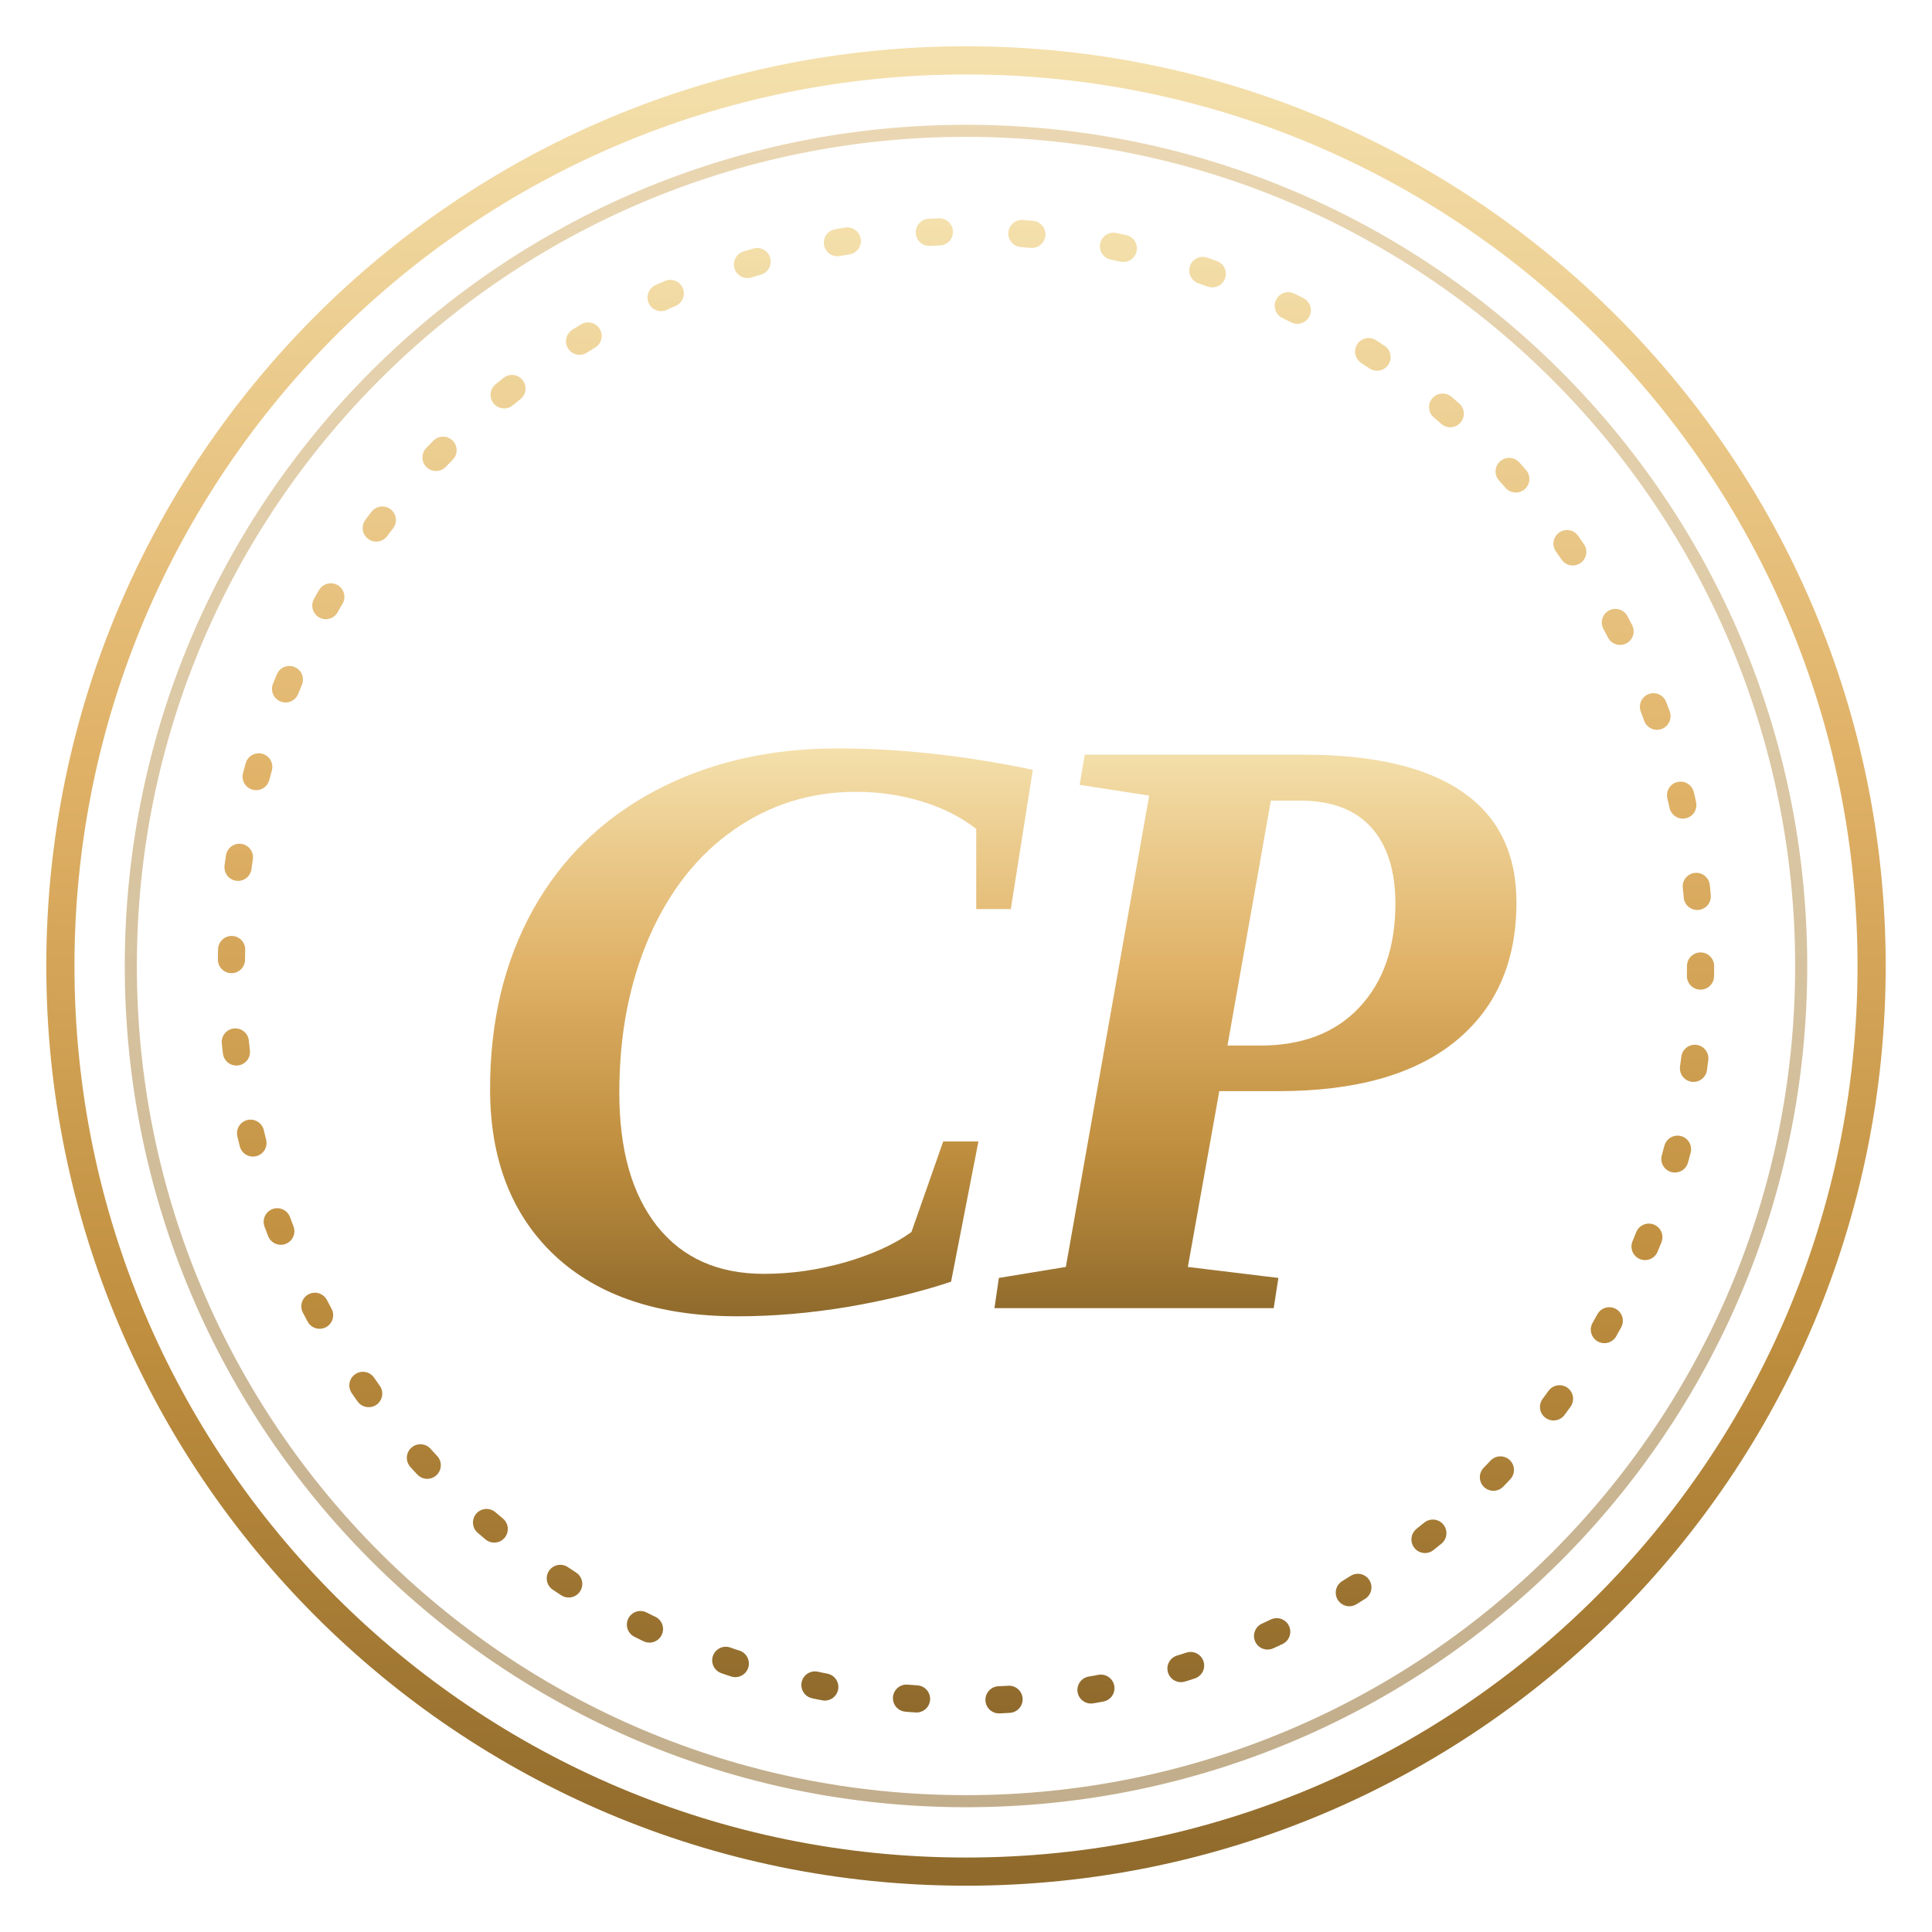
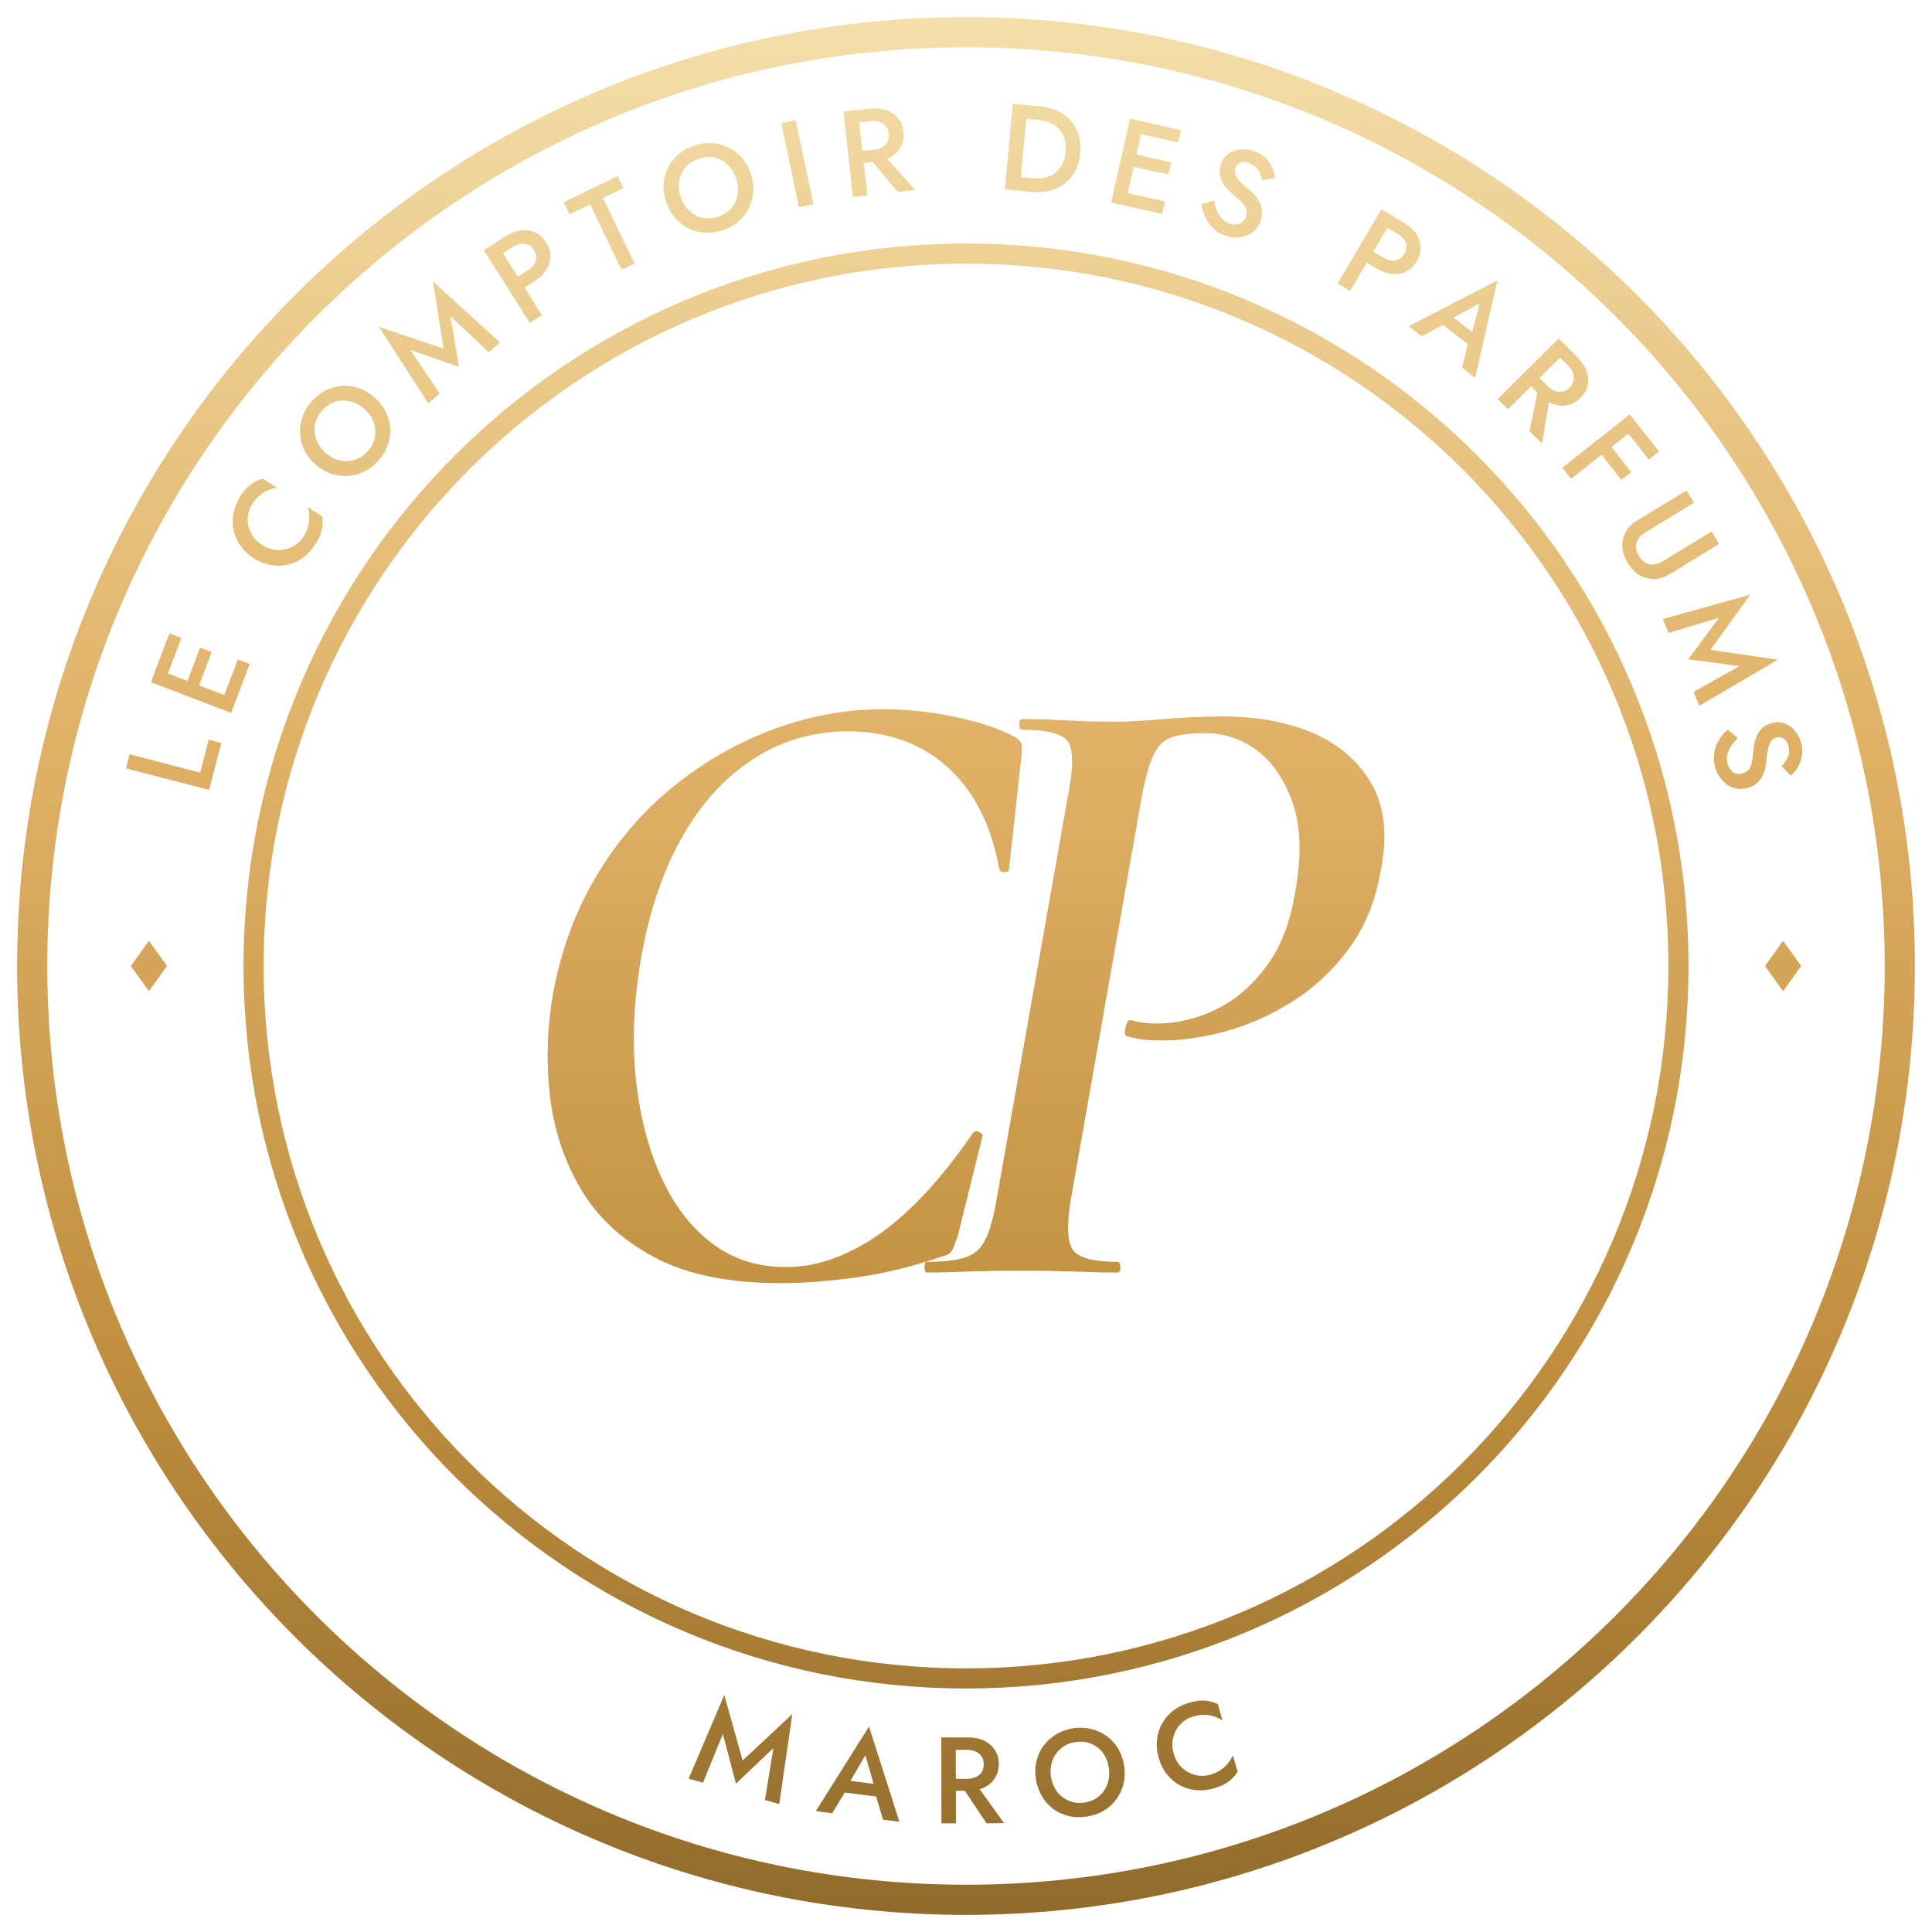
<svg xmlns="http://www.w3.org/2000/svg" viewBox="0 0 96 96" role="img" aria-label="Le Comptoir des Parfums">
  <defs>
-     <linearGradient id="cpAu" x1="0" y1="0" x2="0" y2="1">
+     <linearGradient id="g" x1="0" y1="0" x2="0" y2="96" gradientUnits="userSpaceOnUse">
      <stop offset="0" stop-color="#f4e0ac" />
      <stop offset=".38" stop-color="#e0b268" />
      <stop offset=".7" stop-color="#c08f3f" />
      <stop offset="1" stop-color="#8f6a2c" />
    </linearGradient>
-     <linearGradient id="cpAuF" x1="0" y1="0" x2="0" y2="1">
-       <stop offset="0" stop-color="#d9b673" />
-       <stop offset="1" stop-color="#8f6a2c" />
-     </linearGradient>
  </defs>
-   <circle cx="48" cy="48" r="45" fill="none" stroke="url(#cpAu)" stroke-width="1.4" />
-   <circle cx="48" cy="48" r="41.5" fill="none" stroke="url(#cpAuF)" stroke-width=".6" opacity=".55" />
-   <circle cx="48" cy="48" r="36.5" fill="none" stroke="url(#cpAu)" stroke-width="1.35" stroke-linecap="round" stroke-dasharray="0.5 4.1" />
-   <text x="49" y="65" text-anchor="middle" font-family="Georgia, 'Times New Roman', serif" font-style="italic" font-weight="600" font-size="42" letter-spacing="-1.5" fill="url(#cpAu)">CP</text>
+   <circle cx="48" cy="48" r="46.4" fill="none" stroke="url(#g)" stroke-width="1.5" />
+   <circle cx="48" cy="48" r="35.4" fill="none" stroke="url(#g)" stroke-width="1" />
+   <path fill="url(#g)" d="M6.26 38.18 10.39 39.25 11 36.92 10.37 36.75 9.95 38.39 6.44 37.48ZM11.64 35.01 12.41 32.99 11.82 32.77 11.05 34.78ZM8.25 33.71 9.01 31.7 8.42 31.47 7.65 33.48ZM9.8 34.3 10.52 32.4 9.94 32.18 9.22 34.08ZM7.5 33.9 11.48 35.42 11.74 34.76 7.75 33.24ZM13.03 27.08Q12.64 26.83 12.47 26.48Q12.29 26.13 12.31 25.75Q12.33 25.37 12.54 25.04Q12.7 24.78 12.9 24.62Q13.1 24.45 13.32 24.36Q13.54 24.27 13.77 24.24L13.05 23.78Q12.72 23.88 12.45 24.08Q12.18 24.28 11.93 24.68Q11.68 25.08 11.6 25.51Q11.52 25.94 11.61 26.35Q11.7 26.76 11.95 27.12Q12.2 27.48 12.61 27.74Q13.02 28 13.45 28.07Q13.88 28.15 14.3 28.06Q14.71 27.96 15.06 27.71Q15.41 27.45 15.66 27.05Q15.92 26.66 15.99 26.33Q16.06 26 16.01 25.66L15.29 25.2Q15.36 25.42 15.37 25.66Q15.38 25.9 15.31 26.15Q15.25 26.4 15.08 26.66Q14.88 26.99 14.54 27.16Q14.2 27.34 13.81 27.33Q13.41 27.32 13.03 27.08ZM16.19 22.51Q15.86 22.22 15.72 21.86Q15.58 21.49 15.65 21.11Q15.71 20.74 15.99 20.42Q16.27 20.09 16.63 19.97Q16.99 19.85 17.37 19.94Q17.76 20.02 18.09 20.31Q18.42 20.6 18.56 20.96Q18.7 21.33 18.63 21.7Q18.57 22.08 18.29 22.4Q18.02 22.72 17.65 22.84Q17.29 22.96 16.91 22.88Q16.53 22.8 16.19 22.51ZM15.69 23.09Q16.06 23.4 16.47 23.54Q16.89 23.68 17.31 23.65Q17.73 23.62 18.12 23.42Q18.52 23.22 18.83 22.86Q19.15 22.49 19.28 22.08Q19.42 21.67 19.39 21.24Q19.35 20.82 19.15 20.43Q18.95 20.04 18.59 19.73Q18.22 19.41 17.81 19.28Q17.4 19.14 16.98 19.17Q16.56 19.21 16.17 19.4Q15.78 19.6 15.46 19.96Q15.16 20.32 15.02 20.74Q14.88 21.15 14.91 21.58Q14.93 22 15.13 22.39Q15.33 22.77 15.69 23.09ZM20.39 17.39 22.81 18.23 22.38 15.71 24.28 17.5 24.85 17.02 21.51 13.98 22.04 17.32 18.83 16.24 21.28 20.04 21.85 19.56ZM24.04 12.43 26.32 16.04 26.93 15.66 24.65 12.04ZM24.74 12.74 25.47 12.28Q25.78 12.08 26.06 12.11Q26.35 12.13 26.53 12.42Q26.71 12.71 26.62 12.98Q26.52 13.25 26.2 13.45L25.48 13.91L25.82 14.44L26.54 13.99Q26.94 13.74 27.14 13.42Q27.35 13.1 27.35 12.74Q27.35 12.39 27.13 12.04Q26.92 11.7 26.6 11.55Q26.27 11.4 25.9 11.45Q25.52 11.49 25.13 11.74L24.4 12.2ZM28.3 10.65 29.32 10.15 30.88 13.4 31.53 13.09 29.96 9.84 30.98 9.35 30.69 8.75 28.01 10.05ZM33.82 9.78Q33.68 9.37 33.75 8.98Q33.82 8.59 34.07 8.31Q34.32 8.02 34.72 7.89Q35.13 7.75 35.5 7.83Q35.87 7.92 36.16 8.19Q36.44 8.46 36.58 8.87Q36.71 9.29 36.65 9.67Q36.58 10.06 36.33 10.35Q36.08 10.64 35.68 10.77Q35.28 10.9 34.9 10.82Q34.53 10.73 34.25 10.47Q33.96 10.2 33.82 9.78ZM33.1 10.02Q33.25 10.48 33.53 10.81Q33.82 11.15 34.19 11.34Q34.57 11.53 35.01 11.56Q35.45 11.59 35.9 11.44Q36.36 11.29 36.69 11Q37.02 10.72 37.21 10.34Q37.4 9.96 37.43 9.52Q37.46 9.08 37.31 8.63Q37.16 8.17 36.87 7.84Q36.59 7.51 36.21 7.33Q35.83 7.14 35.4 7.11Q34.96 7.08 34.5 7.23Q34.06 7.37 33.72 7.66Q33.39 7.95 33.2 8.32Q33 8.7 32.97 9.13Q32.95 9.57 33.1 10.02ZM38.82 6.12 39.7 10.3 40.42 10.15 39.54 5.97ZM43.04 7.66 44.61 9.54 45.47 9.44 43.81 7.58ZM41.91 5.54 42.38 9.79 43.1 9.71 42.62 5.46ZM42.4 6.11 43.26 6.02Q43.51 5.99 43.7 6.06Q43.89 6.12 44.01 6.27Q44.13 6.41 44.16 6.64Q44.18 6.87 44.1 7.04Q44.01 7.21 43.84 7.31Q43.66 7.42 43.42 7.44L42.56 7.54L42.63 8.13L43.51 8.03Q43.98 7.98 44.3 7.78Q44.62 7.58 44.78 7.26Q44.94 6.94 44.89 6.54Q44.85 6.14 44.62 5.87Q44.4 5.6 44.04 5.47Q43.69 5.35 43.22 5.4L42.33 5.5ZM50.32 5.16 49.93 9.41 50.66 9.48 51.06 5.23ZM51.3 9.54Q51.95 9.6 52.47 9.38Q52.98 9.16 53.3 8.71Q53.62 8.26 53.68 7.62Q53.74 6.97 53.51 6.47Q53.28 5.97 52.81 5.66Q52.35 5.35 51.7 5.29L50.77 5.2L50.7 5.88L51.62 5.96Q51.93 5.99 52.19 6.11Q52.45 6.22 52.63 6.42Q52.81 6.62 52.9 6.91Q52.98 7.19 52.95 7.55Q52.92 7.91 52.78 8.17Q52.64 8.43 52.43 8.59Q52.21 8.76 51.94 8.82Q51.66 8.89 51.34 8.86L50.43 8.78L50.37 9.45ZM55.65 10.16 57.75 10.63 57.89 10.01 55.79 9.54ZM56.44 6.61 58.54 7.08 58.68 6.46 56.58 5.99ZM56.08 8.23 58.06 8.67 58.2 8.07 56.22 7.62ZM56.15 5.89 55.21 10.06 55.9 10.21 56.84 6.05ZM60.33 9.96 59.7 10.14Q59.74 10.46 59.88 10.77Q60.02 11.09 60.28 11.34Q60.53 11.59 60.88 11.71Q61.14 11.8 61.41 11.8Q61.67 11.8 61.92 11.72Q62.16 11.63 62.35 11.45Q62.54 11.26 62.64 10.98Q62.74 10.71 62.71 10.48Q62.69 10.25 62.6 10.06Q62.5 9.86 62.35 9.7Q62.21 9.54 62.04 9.41Q61.76 9.18 61.6 9Q61.44 8.82 61.39 8.66Q61.33 8.51 61.39 8.35Q61.45 8.18 61.63 8.1Q61.81 8.01 62.09 8.11Q62.29 8.18 62.41 8.31Q62.54 8.45 62.61 8.62Q62.68 8.79 62.71 8.96L63.36 8.85Q63.34 8.6 63.22 8.34Q63.11 8.08 62.89 7.85Q62.67 7.63 62.31 7.51Q61.95 7.38 61.62 7.42Q61.29 7.45 61.03 7.64Q60.78 7.83 60.67 8.15Q60.57 8.43 60.61 8.67Q60.65 8.9 60.76 9.1Q60.88 9.29 61.04 9.45Q61.19 9.6 61.32 9.7Q61.54 9.89 61.7 10.05Q61.87 10.21 61.92 10.39Q61.98 10.56 61.91 10.78Q61.82 11.02 61.6 11.11Q61.37 11.2 61.09 11.1Q60.87 11.02 60.72 10.86Q60.56 10.69 60.47 10.47Q60.38 10.24 60.33 9.96ZM68.64 10.4 66.47 14.08 67.09 14.45 69.26 10.77ZM68.68 11.16 69.42 11.6Q69.74 11.79 69.85 12.05Q69.96 12.32 69.78 12.61Q69.61 12.91 69.33 12.94Q69.04 12.98 68.72 12.79L67.98 12.36L67.66 12.9L68.4 13.34Q68.8 13.58 69.18 13.61Q69.56 13.65 69.87 13.49Q70.19 13.33 70.4 12.97Q70.61 12.62 70.59 12.27Q70.57 11.92 70.36 11.6Q70.15 11.29 69.74 11.05L69 10.62ZM71.44 15.94 73.22 17.32 73.49 16.76 71.92 15.54ZM73.52 15.07 73.09 16.74 72.99 16.89 72.65 18.27 73.3 18.77 74.41 13.93 70 16.21 70.64 16.71 71.92 16.02 72.03 15.9ZM76.49 19.02 76 21.42 76.62 22.04 77.04 19.57ZM77.45 16.82 74.42 19.83 74.93 20.34 77.96 17.33ZM77.31 17.56 77.92 18.17Q78.09 18.35 78.16 18.54Q78.23 18.73 78.19 18.91Q78.15 19.1 77.99 19.26Q77.83 19.42 77.64 19.46Q77.45 19.5 77.26 19.43Q77.08 19.36 76.9 19.18L76.29 18.57L75.87 18.99L76.5 19.62Q76.83 19.96 77.19 20.08Q77.55 20.21 77.89 20.13Q78.24 20.06 78.53 19.78Q78.81 19.49 78.89 19.15Q78.96 18.8 78.84 18.44Q78.71 18.09 78.38 17.75L77.75 17.12ZM80.75 21.34 81.93 22.84 82.44 22.44 81.26 20.94ZM79.42 22.39 80.56 23.85 81.06 23.46 79.91 22ZM80.98 20.59 77.63 23.24 78.07 23.79 81.42 21.15ZM83.8 24.37 81.35 25.86Q81.05 26.04 80.87 26.29Q80.7 26.53 80.64 26.81Q80.58 27.08 80.64 27.38Q80.7 27.68 80.88 27.97Q81.05 28.26 81.29 28.46Q81.53 28.65 81.81 28.72Q82.08 28.8 82.38 28.75Q82.67 28.71 82.98 28.52L85.42 27.03L85.05 26.41L82.62 27.89Q82.29 28.09 81.97 28.04Q81.66 27.98 81.44 27.63Q81.23 27.28 81.32 26.97Q81.42 26.66 81.75 26.46L84.18 24.98ZM85.41 30.7 83.89 32.76 86.43 33.1 84.15 34.38 84.44 35.07 88.34 32.78 84.99 32.29 86.97 29.55 82.62 30.76 82.91 31.45ZM86.35 36.67 85.85 36.25Q85.6 36.46 85.42 36.76Q85.24 37.06 85.18 37.41Q85.12 37.76 85.22 38.11Q85.29 38.38 85.44 38.6Q85.59 38.82 85.8 38.98Q86.01 39.13 86.27 39.18Q86.53 39.23 86.82 39.16Q87.09 39.08 87.27 38.94Q87.44 38.79 87.55 38.6Q87.66 38.41 87.71 38.2Q87.76 37.98 87.77 37.78Q87.8 37.42 87.86 37.18Q87.92 36.94 88.02 36.81Q88.12 36.68 88.28 36.64Q88.45 36.59 88.62 36.69Q88.79 36.79 88.87 37.08Q88.92 37.29 88.89 37.46Q88.85 37.64 88.75 37.79Q88.65 37.95 88.52 38.07L88.98 38.54Q89.17 38.39 89.32 38.14Q89.47 37.9 89.53 37.6Q89.59 37.29 89.5 36.92Q89.4 36.55 89.18 36.3Q88.96 36.04 88.66 35.94Q88.37 35.84 88.04 35.93Q87.75 36 87.57 36.17Q87.4 36.34 87.31 36.54Q87.21 36.75 87.17 36.96Q87.13 37.18 87.12 37.35Q87.1 37.63 87.05 37.86Q87.01 38.08 86.9 38.23Q86.79 38.37 86.57 38.43Q86.32 38.5 86.12 38.37Q85.92 38.23 85.84 37.95Q85.78 37.72 85.83 37.5Q85.88 37.28 86.01 37.08Q86.15 36.87 86.35 36.67ZM35.92 86.16 36.57 88.63 38.43 86.86 38.01 89.44 38.72 89.64 39.37 85.17 36.9 87.48 35.99 84.22 34.22 88.38 34.93 88.58ZM41.65 89.03 43.88 89.31 43.83 88.69 41.86 88.44ZM43 87.22 43.48 88.88 43.47 89.06 43.88 90.42 44.69 90.52 43.18 85.79 40.54 89.99 41.35 90.1 42.11 88.85 42.14 88.69ZM47.66 88.56 49.02 90.6 49.89 90.59 48.43 88.56ZM46.77 86.33 46.78 90.6 47.5 90.6 47.49 86.33ZM47.2 86.95 48.06 86.95Q48.31 86.95 48.49 87.04Q48.67 87.12 48.78 87.28Q48.88 87.44 48.88 87.67Q48.88 87.9 48.78 88.06Q48.68 88.22 48.49 88.3Q48.31 88.38 48.06 88.39L47.2 88.39L47.2 88.99L48.09 88.98Q48.56 88.98 48.9 88.82Q49.25 88.65 49.44 88.35Q49.63 88.05 49.63 87.65Q49.63 87.25 49.43 86.95Q49.24 86.66 48.9 86.49Q48.56 86.33 48.09 86.33L47.2 86.33ZM52.22 88.27Q52.16 87.84 52.3 87.47Q52.44 87.1 52.74 86.86Q53.03 86.62 53.45 86.56Q53.88 86.5 54.23 86.65Q54.58 86.8 54.81 87.11Q55.04 87.43 55.1 87.86Q55.16 88.3 55.02 88.66Q54.89 89.03 54.59 89.27Q54.3 89.51 53.87 89.57Q53.46 89.63 53.11 89.48Q52.76 89.33 52.52 89.02Q52.29 88.71 52.22 88.27ZM51.47 88.38Q51.54 88.85 51.76 89.23Q51.98 89.61 52.31 89.87Q52.65 90.12 53.08 90.23Q53.5 90.34 53.97 90.27Q54.46 90.2 54.83 89.98Q55.21 89.76 55.46 89.42Q55.71 89.08 55.82 88.66Q55.93 88.23 55.86 87.76Q55.79 87.28 55.57 86.9Q55.35 86.53 55.01 86.28Q54.67 86.03 54.25 85.92Q53.83 85.81 53.35 85.87Q52.89 85.94 52.51 86.16Q52.13 86.39 51.87 86.72Q51.61 87.06 51.51 87.48Q51.4 87.9 51.47 88.38ZM58.32 87.14Q58.2 86.7 58.3 86.32Q58.4 85.94 58.66 85.67Q58.93 85.39 59.3 85.29Q59.59 85.2 59.85 85.21Q60.11 85.21 60.34 85.29Q60.56 85.37 60.75 85.49L60.51 84.67Q60.2 84.53 59.86 84.5Q59.53 84.48 59.08 84.61Q58.63 84.74 58.28 85.01Q57.94 85.28 57.74 85.65Q57.53 86.02 57.49 86.46Q57.44 86.89 57.58 87.36Q57.71 87.82 57.99 88.17Q58.26 88.51 58.63 88.71Q59 88.91 59.44 88.95Q59.87 88.99 60.32 88.86Q60.77 88.73 61.04 88.53Q61.31 88.33 61.5 88.04L61.26 87.22Q61.17 87.43 61.02 87.61Q60.87 87.8 60.66 87.95Q60.44 88.09 60.15 88.18Q59.77 88.29 59.4 88.2Q59.03 88.11 58.74 87.84Q58.45 87.57 58.32 87.14ZM7.40 46.75L8.30 48.00L7.40 49.25L6.50 48.00ZM88.60 46.75L89.50 48.00L88.60 49.25L87.70 48.00Z" />
+   <path fill="url(#g)" d="M38.79 63.76Q34.91 63.76 32.49 62.46Q30.07 61.16 28.84 59.05Q27.61 56.94 27.32 54.41Q27.04 51.88 27.48 49.37Q28.09 46.07 29.68 43.45Q31.26 40.83 33.55 39.01Q35.84 37.18 38.5 36.21Q41.16 35.24 43.89 35.24Q45.69 35.24 47.54 35.64Q49.39 36.04 50.4 36.61Q50.71 36.78 50.75 36.96Q50.8 37.14 50.75 37.62L50.14 43.16Q50.14 43.34 49.92 43.34Q49.7 43.34 49.65 43.16Q49.04 39.86 47.06 38.1Q45.08 36.34 42.13 36.34Q39.53 36.34 37.38 37.75Q35.22 39.16 33.79 41.78Q32.36 44.4 31.79 48Q31.31 51.04 31.61 53.75Q31.92 56.45 32.87 58.52Q33.81 60.59 35.38 61.78Q36.94 62.96 39.05 62.96Q41.34 62.96 43.67 61.34Q46 59.71 48.33 56.32Q48.47 56.14 48.66 56.25Q48.86 56.36 48.82 56.45L47.59 61.42Q47.41 61.95 47.3 62.15Q47.19 62.35 46.79 62.44Q44.64 63.18 42.57 63.47Q40.5 63.76 38.79 63.76ZM46.03 63.23Q45.94 63.23 45.94 62.96Q45.94 62.7 46.03 62.7Q47.31 62.7 47.97 62.48Q48.63 62.26 48.96 61.6Q49.29 60.94 49.51 59.66L53.11 39.29Q53.47 37.36 53.03 36.81Q52.59 36.26 50.78 36.26Q50.65 36.26 50.65 35.99Q50.65 35.73 50.78 35.73Q51.71 35.73 52.89 35.79Q54.08 35.86 55.45 35.86Q56.33 35.86 57.84 35.73Q59.36 35.6 60.77 35.6Q63.32 35.6 65.26 36.43Q67.19 37.27 68.16 38.96Q69.13 40.66 68.6 43.3Q68.21 45.54 67.04 47.12Q65.87 48.71 64.29 49.72Q62.71 50.73 60.99 51.22Q59.27 51.7 57.78 51.7Q57.25 51.7 56.83 51.66Q56.41 51.61 55.97 51.48Q55.84 51.44 55.93 51.04Q56.02 50.64 56.19 50.69Q56.5 50.78 56.83 50.82Q57.16 50.86 57.47 50.86Q58.97 50.86 60.42 50.16Q61.87 49.46 62.95 47.98Q64.03 46.51 64.38 44.18Q64.82 41.67 64.25 39.95Q63.67 38.24 62.51 37.33Q61.34 36.43 59.89 36.43Q58.83 36.43 58.24 36.63Q57.65 36.83 57.34 37.47Q57.03 38.1 56.77 39.38L53.2 59.66Q52.89 61.56 53.33 62.13Q53.77 62.7 55.53 62.7Q55.67 62.7 55.67 62.96Q55.67 63.23 55.53 63.23Q54.57 63.23 53.33 63.18Q52.1 63.14 50.69 63.14Q49.37 63.14 48.16 63.18Q46.95 63.23 46.03 63.23Z" />
</svg>
